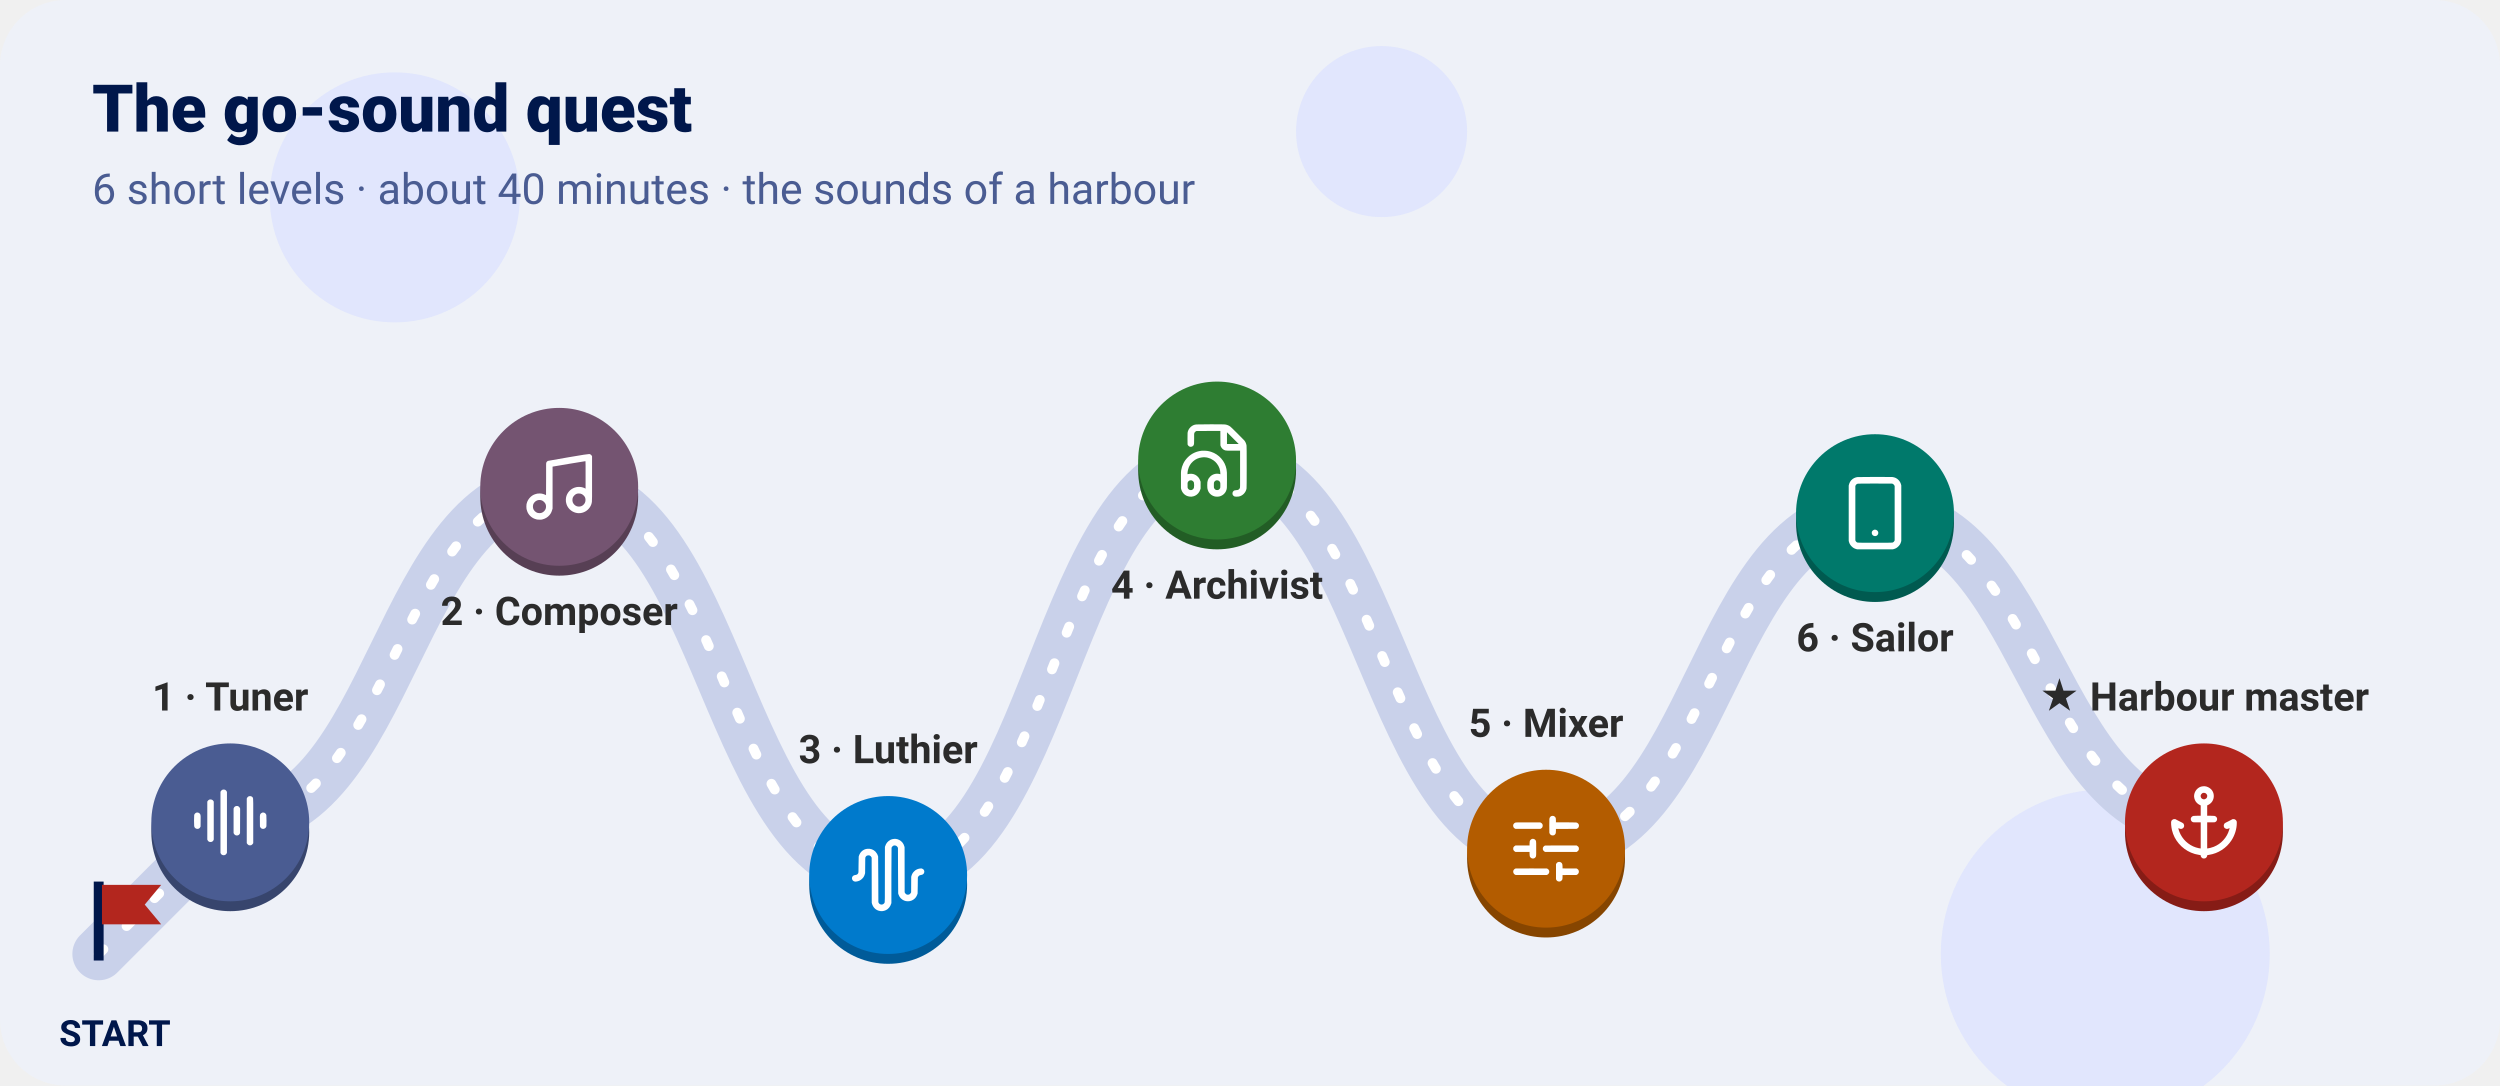
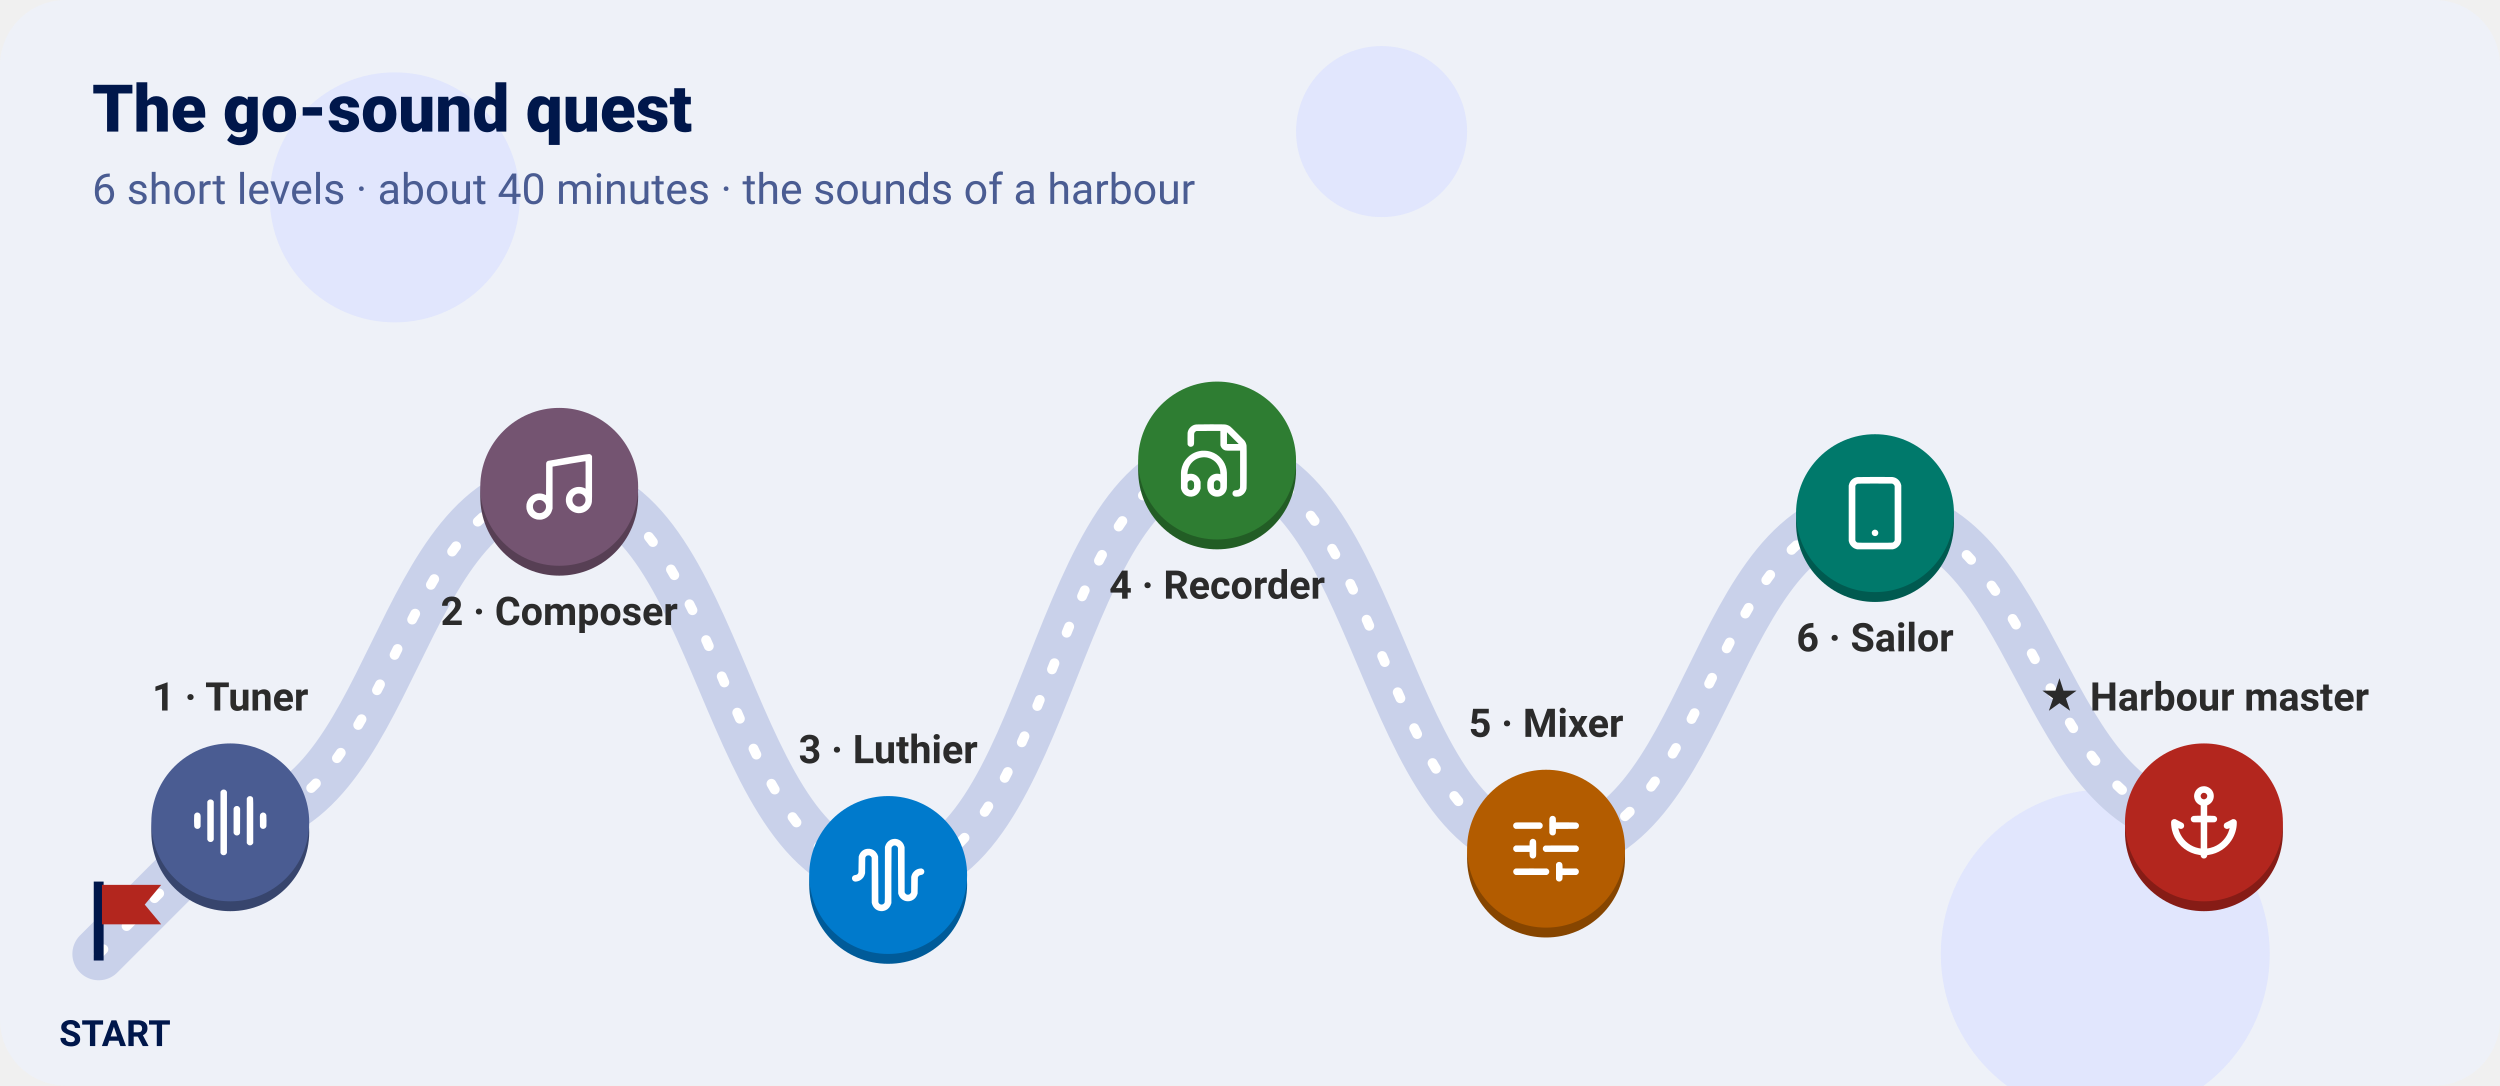
<svg xmlns="http://www.w3.org/2000/svg" viewBox="0 0 760 330" font-family="system-ui, -apple-system, Segoe UI, Roboto, sans-serif">
  <rect width="760" height="330" rx="20" fill="#eef1f8" />
  <g fill="#dbe1ff" opacity=".7">
    <circle cx="120" cy="60" r="38" />
    <circle cx="640" cy="290" r="50" />
    <circle cx="420" cy="40" r="26" />
  </g>
  <text x="28" y="40" font-size="20" font-weight="800" fill="#00174B">The go-sound quest</text>
  <text x="28" y="62" font-size="13" fill="#4A5C92">6 short levels · about 40 minutes · the sounds of a harbour</text>
  <path d="M30 290 C 50 270, 60 260, 70 250 C 120.0 250, 120.0 148, 170 148 C 220.0 148, 220.0 266, 270 266 C 320.0 266, 320.0 140, 370 140 C 420.0 140, 420.0 258, 470 258 C 520.0 258, 520.0 156, 570 156 C 620.0 156, 620.0 250, 670 250" fill="none" stroke="#c9d1ea" stroke-width="16" stroke-linecap="round" />
  <path d="M30 290 C 50 270, 60 260, 70 250 C 120.0 250, 120.0 148, 170 148 C 220.0 148, 220.0 266, 270 266 C 320.0 266, 320.0 140, 370 140 C 420.0 140, 420.0 258, 470 258 C 520.0 258, 520.0 156, 570 156 C 620.0 156, 620.0 250, 670 250" fill="none" stroke="#fff" stroke-width="3" stroke-dasharray="2 10" stroke-linecap="round" />
  <g transform="translate(22 268)">
    <path d="M8 24 V0" stroke="#00174B" stroke-width="3" />
    <path d="M9 1 h18 l-5 6 l5 6 h-18 z" fill="#B3261E" />
  </g>
  <text x="18" y="318" font-size="11" font-weight="700" fill="#00174B">START</text>
  <circle cx="70" cy="253" r="24" fill="#37456D" />
  <circle cx="70" cy="250" r="24" fill="#4A5C92" />
  <g transform="translate(70 250)">
    <path d="M-2.352 -9.936Q-2.52 -9.864 -2.676 -9.72Q-2.832 -9.576 -2.904 -9.432L-2.976 -9.264V9.264L-2.904 9.432Q-2.688 9.888 -2.184 9.972Q-1.68 10.056 -1.32 9.72Q-1.176 9.576 -1.08 9.408L-1.008 9.216V-9.216L-1.08 -9.408Q-1.248 -9.744 -1.584 -9.912Q-1.728 -9.984 -1.956 -9.984Q-2.184 -9.984 -2.352 -9.936ZM5.832 -7.968Q5.664 -7.944 5.532 -7.884Q5.4 -7.824 5.268 -7.668Q5.136 -7.512 5.064 -7.368L5.016 -7.2V6.288L5.088 6.432Q5.16 6.552 5.304 6.696Q5.448 6.84 5.58 6.912Q5.712 6.984 6.0 6.984Q6.288 6.984 6.42 6.912Q6.552 6.84 6.696 6.696Q6.84 6.552 6.912 6.432L6.984 6.288V-5.784Q6.984 -6.912 6.936 -7.224Q6.912 -7.464 6.84 -7.56L6.792 -7.608Q6.624 -7.824 6.372 -7.92Q6.12 -8.016 5.832 -7.968ZM-6.264 -6.96Q-6.696 -6.816 -6.912 -6.432L-6.984 -6.288V5.184L-6.936 5.352Q-6.792 5.712 -6.432 5.904Q-6.264 5.976 -6.0 5.976Q-5.736 5.976 -5.568 5.904Q-5.208 5.712 -5.064 5.352L-5.016 5.184V-6.288L-5.088 -6.432Q-5.256 -6.744 -5.568 -6.888Q-5.712 -6.96 -5.952 -6.972Q-6.192 -6.984 -6.264 -6.96ZM1.848 -4.968Q1.536 -4.944 1.308 -4.716Q1.08 -4.488 1.008 -4.176Q0.984 -3.984 1.008 -0.384V3.216L1.08 3.408Q1.176 3.576 1.32 3.72Q1.68 4.056 2.184 3.972Q2.688 3.888 2.904 3.432L2.976 3.264L3.0 -4.176L2.928 -4.344Q2.784 -4.68 2.496 -4.86Q2.208 -5.04 1.848 -4.968ZM-10.248 -2.976Q-10.488 -2.904 -10.704 -2.7Q-10.92 -2.496 -10.968 -2.184Q-11.016 -2.04 -11.016 -0.516Q-11.016 1.008 -10.968 1.176Q-10.896 1.584 -10.56 1.812Q-10.224 2.04 -9.816 1.968Q-9.648 1.944 -9.528 1.884Q-9.408 1.824 -9.288 1.692Q-9.168 1.56 -9.096 1.416L-9.024 1.248L-9.0 -1.728Q-9.024 -2.112 -9.048 -2.244Q-9.072 -2.376 -9.168 -2.52Q-9.312 -2.784 -9.624 -2.916Q-9.936 -3.048 -10.248 -2.976ZM9.768 -2.976Q9.624 -2.928 9.456 -2.82Q9.288 -2.712 9.192 -2.592Q9.096 -2.448 9.06 -2.316Q9.024 -2.184 9.0 -1.776L9.024 1.248L9.096 1.416Q9.168 1.56 9.288 1.692Q9.408 1.824 9.528 1.884Q9.648 1.944 9.816 1.968Q10.224 2.04 10.56 1.812Q10.896 1.584 10.992 1.176Q11.016 1.008 11.016 -0.504Q11.016 -2.016 10.968 -2.184Q10.92 -2.472 10.704 -2.688Q10.536 -2.88 10.272 -2.952Q10.008 -3.024 9.768 -2.976Z" fill="#fff" />
  </g>
  <text x="70" y="216" text-anchor="middle" font-size="12" font-weight="700" fill="#2b2b2b">1 · Tuner</text>
  <circle cx="170" cy="151" r="24" fill="#573F54" />
  <circle cx="170" cy="148" r="24" fill="#745471" />
  <g transform="translate(170 148)">
    <path d="M2.736 -8.976Q-3.312 -7.944 -3.456 -7.884Q-3.6 -7.824 -3.732 -7.668Q-3.864 -7.512 -3.924 -7.38Q-3.984 -7.248 -3.984 -6.6V-2.328Q-3.984 2.52 -4.008 2.52L-4.224 2.424Q-4.656 2.208 -5.208 2.088Q-5.472 2.016 -6.0 2.016Q-6.432 2.016 -6.684 2.064Q-6.936 2.112 -7.296 2.232Q-8.136 2.496 -8.784 3.144Q-9.432 3.792 -9.744 4.608Q-9.888 4.992 -9.936 5.256Q-9.984 5.52 -9.984 6.0Q-9.984 6.48 -9.936 6.744Q-9.888 7.008 -9.744 7.392Q-9.456 8.208 -8.832 8.832Q-8.208 9.456 -7.392 9.744Q-7.008 9.888 -6.744 9.936Q-6.48 9.984 -6.0 9.984Q-5.616 9.984 -5.472 9.972Q-5.328 9.96 -5.136 9.912Q-3.792 9.576 -2.976 8.616Q-2.64 8.232 -2.448 7.836Q-2.256 7.44 -2.112 6.912L-2.016 6.624V-6.144L3.072 -7.008L7.944 -7.8Q7.992 -7.8 7.992 -7.632Q8.016 -7.416 8.016 -6.552V0.552L7.8 0.432Q7.344 0.216 6.936 0.12Q6.528 0.024 6.012 0.024Q5.496 0.024 5.208 0.096Q4.152 0.312 3.36 1.008Q2.568 1.704 2.208 2.736Q2.04 3.24 2.016 3.864Q1.992 4.608 2.208 5.232Q2.52 6.216 3.252 6.9Q3.984 7.584 4.956 7.86Q5.928 8.136 6.924 7.896Q7.92 7.656 8.688 6.948Q9.456 6.24 9.792 5.232L9.816 5.136Q9.912 4.872 9.936 4.584Q9.984 4.176 9.984 2.904V-9.288L9.912 -9.432Q9.768 -9.72 9.432 -9.888L9.408 -9.912Q9.264 -9.984 9.024 -9.96Q8.664 -9.96 7.488 -9.768ZM6.456 2.064Q6.96 2.16 7.392 2.592Q7.728 2.904 7.86 3.228Q7.992 3.552 7.992 3.984Q7.992 4.896 7.32 5.496Q6.768 6.0 6.0 6.0Q5.232 6.0 4.68 5.496Q3.912 4.8 4.032 3.768Q4.056 3.408 4.2 3.132Q4.344 2.856 4.632 2.568Q4.92 2.28 5.232 2.148Q5.544 2.016 5.976 2.016Q6.264 2.016 6.456 2.064ZM-5.496 4.056Q-5.016 4.176 -4.596 4.596Q-4.176 5.016 -4.056 5.496Q-4.008 5.712 -4.008 6.0Q-4.008 6.288 -4.056 6.48Q-4.176 6.984 -4.572 7.392Q-4.968 7.8 -5.496 7.944Q-5.688 7.992 -6.0 7.992Q-6.312 7.992 -6.504 7.944Q-7.032 7.8 -7.428 7.392Q-7.824 6.984 -7.944 6.48Q-7.992 6.288 -7.992 6.0Q-7.992 5.712 -7.944 5.496Q-7.848 5.112 -7.56 4.752Q-7.272 4.392 -6.864 4.2Q-6.264 3.888 -5.496 4.056Z" fill="#fff" />
  </g>
  <text x="170" y="190" text-anchor="middle" font-size="12" font-weight="700" fill="#2b2b2b">2 · Composer</text>
  <circle cx="270" cy="269" r="24" fill="#005B99" />
  <circle cx="270" cy="266" r="24" fill="#007ACC" />
  <g transform="translate(270 266)">
    <path d="M1.704 -10.968Q1.176 -10.92 0.672 -10.68Q0.12 -10.392 -0.288 -9.912Q-0.696 -9.432 -0.888 -8.808L-0.984 -8.544L-1.008 7.008Q-1.032 8.232 -1.056 8.328Q-1.2 8.712 -1.56 8.892Q-1.92 9.072 -2.28 8.952Q-2.712 8.832 -2.928 8.376L-2.976 8.232L-3.0 1.368Q-3.024 -5.472 -3.048 -5.616Q-3.192 -6.12 -3.384 -6.456Q-3.576 -6.792 -3.864 -7.104Q-4.848 -8.088 -6.288 -7.968Q-7.344 -7.896 -8.136 -7.104Q-8.688 -6.528 -8.952 -5.616Q-8.976 -5.472 -9.0 -3.12L-9.024 -1.056Q-9.024 -0.72 -9.072 -0.624Q-9.216 -0.312 -9.444 -0.168Q-9.672 -0.024 -10.056 0.012Q-10.44 0.048 -10.716 0.312Q-10.992 0.576 -11.004 0.948Q-11.016 1.32 -10.788 1.62Q-10.56 1.92 -10.152 1.992Q-9.912 2.04 -9.48 1.956Q-9.048 1.872 -8.7 1.704Q-8.352 1.536 -8.028 1.248Q-7.704 0.96 -7.488 0.648Q-7.224 0.24 -7.08 -0.288L-7.008 -0.576L-6.96 -4.992Q-6.96 -5.304 -6.912 -5.4Q-6.744 -5.736 -6.432 -5.904Q-6.264 -5.976 -6.0 -5.976Q-5.832 -5.976 -5.76 -5.964Q-5.688 -5.952 -5.568 -5.904Q-5.232 -5.736 -5.088 -5.4L-5.016 -5.256L-4.992 8.424L-4.92 8.712Q-4.68 9.528 -4.14 10.092Q-3.6 10.656 -2.832 10.872Q-1.728 11.184 -0.672 10.68Q-0.12 10.416 0.288 9.924Q0.696 9.432 0.888 8.808L0.984 8.544V0.168Q1.008 -8.208 1.032 -8.304Q1.104 -8.496 1.26 -8.664Q1.416 -8.832 1.596 -8.916Q1.776 -9.0 2.004 -8.988Q2.232 -8.976 2.4 -8.904Q2.736 -8.736 2.904 -8.4L2.976 -8.232L3.0 -1.392Q3.024 5.472 3.048 5.616Q3.312 6.528 3.84 7.08Q4.752 7.992 6.0 7.992Q7.248 7.992 8.16 7.08Q8.688 6.528 8.952 5.616Q8.976 5.472 9.0 3.12L9.024 0.768L9.096 0.6Q9.336 0.072 9.984 0.0Q10.44 -0.048 10.704 -0.312Q10.92 -0.528 10.98 -0.852Q11.04 -1.176 10.884 -1.476Q10.728 -1.776 10.392 -1.896Q10.296 -1.968 10.212 -1.98Q10.128 -1.992 9.936 -1.992Q9.336 -1.968 8.784 -1.728Q8.232 -1.488 7.824 -1.032Q7.296 -0.504 7.08 0.288L7.008 0.576L6.984 5.256L6.888 5.424Q6.72 5.76 6.384 5.928Q6.24 6.0 6 6.0Q5.76 6.0 5.616 5.928Q5.28 5.76 5.112 5.424L5.016 5.256L4.992 -8.424L4.92 -8.712Q4.536 -10.056 3.36 -10.656Q2.856 -10.92 2.376 -10.968L2.064 -10.992Q1.968 -10.992 1.704 -10.968Z" fill="#fff" />
  </g>
  <text x="270" y="232" text-anchor="middle" font-size="12" font-weight="700" fill="#2b2b2b">3 · Luthier</text>
  <circle cx="370" cy="143" r="24" fill="#225D25" />
  <circle cx="370" cy="140" r="24" fill="#2E7D32" />
  <g transform="translate(370 140)">
    <path d="M-6.288 -10.968Q-7.296 -10.896 -8.064 -10.164Q-8.832 -9.432 -8.976 -8.424Q-9.0 -8.184 -9.0 -6.528L-8.976 -4.896L-8.904 -4.728Q-8.832 -4.56 -8.676 -4.428Q-8.52 -4.296 -8.352 -4.224Q-8.184 -4.152 -7.956 -4.164Q-7.728 -4.176 -7.584 -4.248Q-7.44 -4.32 -7.308 -4.452Q-7.176 -4.584 -7.104 -4.704Q-7.032 -4.872 -7.008 -5.172Q-6.984 -5.472 -6.984 -6.648V-7.992Q-6.984 -8.232 -6.924 -8.376Q-6.864 -8.52 -6.72 -8.676Q-6.576 -8.832 -6.432 -8.904L-6.264 -8.976L0.984 -9.0L1.008 -4.632L1.08 -4.392Q1.224 -4.008 1.5 -3.696Q1.776 -3.384 2.112 -3.216Q2.352 -3.096 2.496 -3.072Q2.712 -3.024 3.192 -3.0H6.984V7.488Q6.984 8.232 6.924 8.376Q6.864 8.52 6.72 8.676Q6.576 8.832 6.444 8.892Q6.312 8.952 6.216 8.964Q6.12 8.976 5.832 9.0Q5.472 9.024 5.292 9.084Q5.112 9.144 4.944 9.312Q4.728 9.528 4.68 9.864Q4.632 10.2 4.776 10.488Q4.872 10.632 5.028 10.764Q5.184 10.896 5.328 10.944Q5.472 10.992 5.904 10.992Q6.336 10.992 6.6 10.944Q7.512 10.752 8.148 10.08Q8.784 9.408 8.952 8.496Q9.0 8.208 9.0 1.98Q9.0 -4.248 8.952 -4.536Q8.808 -5.424 8.28 -6.096Q8.064 -6.336 6.12 -8.28Q4.176 -10.224 3.984 -10.344Q3.24 -10.872 2.352 -10.968Q2.112 -11.016 -1.932 -11.016Q-5.976 -11.016 -6.288 -10.968ZM4.8 -6.792 6.576 -5.016H3.0V-6.792Q3.0 -8.568 3.0 -8.592ZM-4.656 -2.976Q-7.128 -2.712 -8.856 -1.032Q-9.336 -0.552 -9.66 -0.108Q-9.984 0.336 -10.272 0.912Q-10.752 1.896 -10.944 3.072Q-10.968 3.288 -10.992 3.744V8.424L-10.92 8.712Q-10.68 9.528 -10.14 10.092Q-9.6 10.656 -8.832 10.872Q-7.728 11.184 -6.672 10.68Q-6.12 10.416 -5.712 9.924Q-5.304 9.432 -5.112 8.808L-5.016 8.544V6.456L-5.112 6.192Q-5.304 5.568 -5.712 5.088Q-6.12 4.608 -6.672 4.32Q-7.176 4.08 -7.704 4.032Q-8.016 4.008 -8.376 4.044Q-8.736 4.08 -8.952 4.152Q-9.0 4.176 -9.0 4.128V3.816Q-8.952 3.168 -8.808 2.688Q-8.424 1.224 -7.296 0.24Q-6.168 -0.744 -4.68 -0.936Q-3.744 -1.08 -2.82 -0.852Q-1.896 -0.624 -1.128 -0.072Q-0.864 0.096 -0.552 0.396Q-0.24 0.696 -0.072 0.936Q0.456 1.608 0.72 2.376Q0.984 3.144 0.984 3.912V4.176L0.768 4.104Q0.456 4.008 0.012 4.008Q-0.432 4.008 -0.744 4.104Q-1.488 4.296 -2.04 4.812Q-2.592 5.328 -2.832 6.048Q-2.928 6.336 -2.964 6.612Q-3.0 6.888 -3.0 7.5Q-3.0 8.112 -2.964 8.388Q-2.928 8.664 -2.832 8.952Q-2.592 9.72 -1.992 10.248Q-1.392 10.776 -0.6 10.944Q-0.384 10.992 0.0 10.992Q0.384 10.992 0.6 10.944Q1.392 10.776 1.992 10.248Q2.592 9.72 2.832 8.952Q2.952 8.616 2.976 8.208Q3.0 7.8 3.0 5.964Q3.0 4.128 2.976 3.624Q2.952 3.12 2.856 2.64Q2.496 0.792 1.248 -0.624Q0.0 -2.04 -1.8 -2.64Q-2.376 -2.832 -3.024 -2.928Q-3.288 -2.976 -3.84 -2.988Q-4.392 -3.0 -4.656 -2.976ZM-7.584 6.096Q-7.416 6.168 -7.296 6.312Q-7.104 6.504 -7.044 6.732Q-6.984 6.96 -6.984 7.5Q-6.984 8.04 -7.044 8.268Q-7.104 8.496 -7.296 8.688Q-7.68 9.072 -8.184 8.976Q-8.688 8.88 -8.928 8.376Q-8.976 8.28 -8.976 8.148Q-8.976 8.016 -8.976 7.488Q-8.976 6.96 -8.976 6.84Q-8.976 6.72 -8.904 6.6Q-8.76 6.288 -8.532 6.156Q-8.304 6.024 -8.052 6.012Q-7.8 6.0 -7.584 6.096ZM0.456 6.12Q0.6 6.192 0.732 6.336Q0.864 6.48 0.912 6.624Q0.96 6.768 0.972 6.9Q0.984 7.032 0.984 7.5Q0.984 7.968 0.972 8.1Q0.96 8.232 0.936 8.352Q0.864 8.52 0.72 8.676Q0.576 8.832 0.432 8.904Q0.312 8.952 0.24 8.964Q0.168 8.976 8.881784197001252e-16 8.976Q-0.168 8.976 -0.24 8.964Q-0.312 8.952 -0.432 8.904Q-0.576 8.832 -0.72 8.676Q-0.864 8.52 -0.936 8.352Q-0.96 8.232 -0.972 8.1Q-0.984 7.968 -0.984 7.5Q-0.984 7.032 -0.972 6.9Q-0.96 6.768 -0.936 6.648Q-0.84 6.432 -0.648 6.252Q-0.456 6.072 -0.24 6.024Q-0.072 6.0 0.12 6.024Q0.312 6.048 0.456 6.12Z" fill="#fff" />
  </g>
-   <text x="370" y="182" text-anchor="middle" font-size="12" font-weight="700" fill="#2b2b2b">4 · Archivist</text>
+   <text x="370" y="182" text-anchor="middle" font-size="12" font-weight="700" fill="#2b2b2b">4 · Recorder</text>
  <circle cx="470" cy="261" r="24" fill="#864500" />
  <circle cx="470" cy="258" r="24" fill="#B35C00" />
  <g transform="translate(470 258)">
    <path d="M1.68 -9.936Q1.272 -9.792 1.08 -9.36Q1.032 -9.264 1.008 -8.976L0.984 -7.104Q0.984 -5.016 1.008 -4.848Q1.104 -4.416 1.44 -4.188Q1.776 -3.96 2.184 -4.032Q2.352 -4.056 2.472 -4.116Q2.592 -4.176 2.712 -4.308Q2.832 -4.44 2.892 -4.572Q2.952 -4.704 2.964 -4.812Q2.976 -4.92 3.0 -5.376V-6.0L9.264 -6.024L9.432 -6.096Q9.888 -6.312 9.984 -6.816Q10.08 -7.32 9.72 -7.68Q9.48 -7.92 9.144 -7.968Q8.952 -8.016 5.976 -8.016H3.0V-8.64Q2.976 -9.096 2.964 -9.204Q2.952 -9.312 2.892 -9.444Q2.832 -9.576 2.676 -9.72Q2.52 -9.864 2.364 -9.924Q2.208 -9.984 2.004 -9.984Q1.8 -9.984 1.68 -9.936ZM-9.168 -7.968Q-9.48 -7.92 -9.72 -7.68Q-10.08 -7.32 -9.984 -6.816Q-9.888 -6.312 -9.432 -6.096L-9.264 -6.024H-1.752L-1.584 -6.096Q-1.44 -6.168 -1.308 -6.288Q-1.176 -6.408 -1.116 -6.528Q-1.056 -6.648 -1.032 -6.84Q-0.96 -7.176 -1.116 -7.464Q-1.272 -7.752 -1.608 -7.92L-1.776 -7.992H-5.4Q-9.024 -8.016 -9.168 -7.968ZM-4.248 -2.976Q-4.488 -2.904 -4.692 -2.7Q-4.896 -2.496 -4.956 -2.28Q-5.016 -2.064 -5.016 -1.512V-0.984H-9.288L-9.432 -0.888Q-9.744 -0.72 -9.912 -0.432Q-9.984 -0.288 -9.984 0.0Q-9.984 0.288 -9.912 0.42Q-9.84 0.552 -9.696 0.696Q-9.552 0.84 -9.432 0.912L-9.288 0.984H-5.016V1.512Q-5.016 2.064 -4.956 2.28Q-4.896 2.496 -4.704 2.688Q-4.368 3.024 -3.912 2.988Q-3.456 2.952 -3.192 2.568L-3.168 2.544Q-3.072 2.424 -3.048 2.28Q-3.024 2.136 -3.0 1.68V-1.656Q-3.024 -2.136 -3.048 -2.28Q-3.072 -2.424 -3.168 -2.544V-2.568Q-3.336 -2.808 -3.648 -2.928Q-3.96 -3.048 -4.248 -2.976ZM-0.264 -0.96Q-0.456 -0.912 -0.636 -0.756Q-0.816 -0.6 -0.9 -0.444Q-0.984 -0.288 -0.984 0.0Q-0.984 0.288 -0.912 0.42Q-0.84 0.552 -0.696 0.696Q-0.552 0.84 -0.432 0.912L-0.288 0.984H9.288L9.432 0.912Q9.552 0.84 9.696 0.696Q9.84 0.552 9.912 0.42Q9.984 0.288 9.984 0.0Q9.984 -0.288 9.912 -0.432Q9.744 -0.72 9.432 -0.888L9.288 -0.984H4.536Q-0.192 -0.984 -0.264 -0.96ZM3.816 4.032Q3.6 4.056 3.396 4.212Q3.192 4.368 3.096 4.584L3.024 4.752V9.264L3.096 9.432Q3.312 9.888 3.816 9.972Q4.32 10.056 4.68 9.72Q4.824 9.576 4.92 9.408Q4.968 9.264 4.98 9.156Q4.992 9.048 5.016 8.616V8.016L9.216 7.992L9.408 7.92Q9.768 7.728 9.912 7.368Q10.056 7.008 9.924 6.648Q9.792 6.288 9.432 6.096L9.264 6.024L5.016 6.0V5.496Q5.016 4.992 4.968 4.824Q4.896 4.416 4.572 4.188Q4.248 3.96 3.816 4.032ZM-9.24 6.024Q-9.456 6.072 -9.648 6.252Q-9.84 6.432 -9.936 6.648Q-10.056 7.008 -9.912 7.38Q-9.768 7.752 -9.408 7.92L-9.216 7.992H0.216L0.408 7.92Q0.768 7.728 0.912 7.368Q1.056 7.008 0.924 6.648Q0.792 6.288 0.432 6.096L0.264 6.024L-4.416 6.0Q-9.096 6.0 -9.24 6.024Z" fill="#fff" />
  </g>
  <text x="470" y="224" text-anchor="middle" font-size="12" font-weight="700" fill="#2b2b2b">5 · Mixer</text>
  <circle cx="570" cy="159" r="24" fill="#005A50" />
  <circle cx="570" cy="156" r="24" fill="#00796B" />
  <g transform="translate(570 156)">
    <path d="M-5.304 -10.968Q-5.808 -10.92 -6.312 -10.68Q-6.816 -10.44 -7.176 -10.056Q-7.704 -9.48 -7.92 -8.664L-7.992 -8.376V8.424L-7.92 8.712Q-7.8 9.144 -7.608 9.468Q-7.416 9.792 -7.104 10.104Q-6.792 10.416 -6.468 10.608Q-6.144 10.8 -5.712 10.92L-5.424 10.992H5.424L5.712 10.92Q6.144 10.8 6.468 10.608Q6.792 10.416 7.104 10.104Q7.416 9.792 7.608 9.468Q7.8 9.144 7.92 8.712L7.992 8.424V-8.424L7.92 -8.712Q7.704 -9.504 7.176 -10.056Q6.408 -10.872 5.232 -10.992Q4.944 -11.016 -0.024 -11.016Q-4.992 -11.016 -5.304 -10.968ZM5.4 -8.904Q5.736 -8.736 5.904 -8.4L5.976 -8.232V8.232L5.928 8.376Q5.712 8.832 5.28 8.952Q5.136 9.0 -4.440892098500626e-16 9.0Q-5.136 9.0 -5.28 8.952Q-5.712 8.832 -5.928 8.376L-5.976 8.232V-8.232L-5.904 -8.4Q-5.712 -8.832 -5.256 -8.952Q-5.112 -9.0 0.072 -9.0L5.232 -8.976ZM-0.264 5.04Q-0.696 5.184 -0.912 5.568Q-0.984 5.712 -0.984 5.976Q-0.984 6.24 -0.924 6.384Q-0.864 6.528 -0.696 6.696Q-0.432 6.96 -0.012 6.984Q0.408 7.008 0.708 6.708Q1.008 6.408 1.008 6.0Q1.008 5.592 0.72 5.316Q0.432 5.04 0.048 5.016Q-0.192 5.016 -0.264 5.04Z" fill="#fff" />
  </g>
  <text x="570" y="198" text-anchor="middle" font-size="12" font-weight="700" fill="#2b2b2b">6 · Sailor</text>
  <circle cx="670" cy="253" r="24" fill="#861C16" />
  <circle cx="670" cy="250" r="24" fill="#B3261E" />
  <g transform="translate(670 250)">
    <path d="M-0.288 -10.968Q-1.056 -10.92 -1.692 -10.464Q-2.328 -10.008 -2.676 -9.312Q-3.024 -8.616 -3.0 -7.824Q-2.952 -7.272 -2.724 -6.756Q-2.496 -6.24 -2.1 -5.868Q-1.704 -5.496 -1.248 -5.28L-0.984 -5.16V-2.016H-1.968Q-2.952 -2.016 -3.144 -1.968Q-3.48 -1.92 -3.72 -1.68Q-4.08 -1.32 -3.984 -0.816Q-3.888 -0.312 -3.432 -0.096L-3.264 -0.024L-0.984 0.0V7.92H-1.104Q-1.2 7.92 -1.584 7.848Q-3.36 7.488 -4.812 6.384Q-6.264 5.28 -7.104 3.672Q-7.488 2.928 -7.68 2.256L-7.776 1.824Q-7.8 1.728 -7.776 1.752L-7.488 1.872Q-7.08 2.064 -6.768 1.968Q-6.312 1.848 -6.12 1.476Q-5.928 1.104 -6.072 0.696Q-6.12 0.48 -6.216 0.372Q-6.312 0.264 -6.6 0.096Q-6.84 -0.024 -7.56 -0.384L-8.712 -0.984H-9.0Q-9.192 -0.984 -9.264 -0.96Q-9.336 -0.936 -9.432 -0.888Q-9.744 -0.72 -9.912 -0.432Q-10.032 -0.168 -9.972 0.684Q-9.912 1.536 -9.72 2.376Q-9.168 4.656 -7.632 6.456Q-6.096 8.256 -3.936 9.192Q-2.76 9.696 -1.584 9.864L-1.08 9.96Q-1.008 9.96 -0.996 9.984Q-0.984 10.008 -0.984 10.08Q-0.984 10.32 -0.816 10.56Q-0.648 10.8 -0.408 10.92Q-0.216 10.992 8.881784197001252e-16 10.992Q0.216 10.992 0.408 10.92Q0.648 10.8 0.816 10.56Q0.984 10.32 0.984 10.08Q0.984 10.008 0.996 9.984Q1.008 9.96 1.08 9.96L1.584 9.864Q3.624 9.552 5.412 8.4Q7.2 7.248 8.352 5.496Q9.12 4.32 9.552 2.928Q9.984 1.536 9.984 0.168Q9.984 -0.096 9.972 -0.192Q9.96 -0.288 9.912 -0.384Q9.768 -0.72 9.48 -0.864Q9.336 -0.936 9.264 -0.96Q9.192 -0.984 9.0 -0.984H8.712L7.56 -0.384Q6.84 -0.024 6.6 0.096Q6.312 0.264 6.216 0.372Q6.12 0.48 6.072 0.696Q5.928 1.104 6.12 1.476Q6.312 1.848 6.768 1.968Q7.08 2.064 7.488 1.872L7.776 1.752Q7.8 1.728 7.788 1.824Q7.776 1.92 7.656 2.304Q7.152 4.032 5.904 5.4Q4.656 6.768 2.952 7.44Q2.52 7.608 1.92 7.764Q1.32 7.92 1.104 7.92H0.984V0.0L3.264 -0.024L3.432 -0.096Q3.888 -0.312 3.984 -0.816Q4.08 -1.32 3.72 -1.68Q3.48 -1.92 3.144 -1.968Q2.952 -2.016 1.968 -2.016H0.984V-5.16L1.248 -5.28Q1.704 -5.496 2.088 -5.856Q2.664 -6.408 2.88 -7.188Q3.096 -7.968 2.904 -8.748Q2.712 -9.528 2.136 -10.104Q1.752 -10.464 1.284 -10.692Q0.816 -10.92 0.36 -10.968L0.072 -10.992Q0.0 -10.992 -0.288 -10.968ZM0.456 -8.88Q0.6 -8.808 0.732 -8.664Q0.864 -8.52 0.936 -8.352Q1.008 -8.184 0.996 -7.956Q0.984 -7.728 0.912 -7.584Q0.744 -7.248 0.408 -7.104Q0.24 -7.008 0.0 -7.008Q-0.24 -7.008 -0.408 -7.104Q-0.864 -7.296 -0.972 -7.788Q-1.08 -8.28 -0.744 -8.64Q-0.528 -8.904 -0.24 -8.976Q-0.072 -9.0 0.12 -8.976Q0.312 -8.952 0.456 -8.88Z" fill="#fff" />
  </g>
  <text x="670" y="216" text-anchor="middle" font-size="12" font-weight="700" fill="#2b2b2b">★ Harbour master</text>
</svg>
